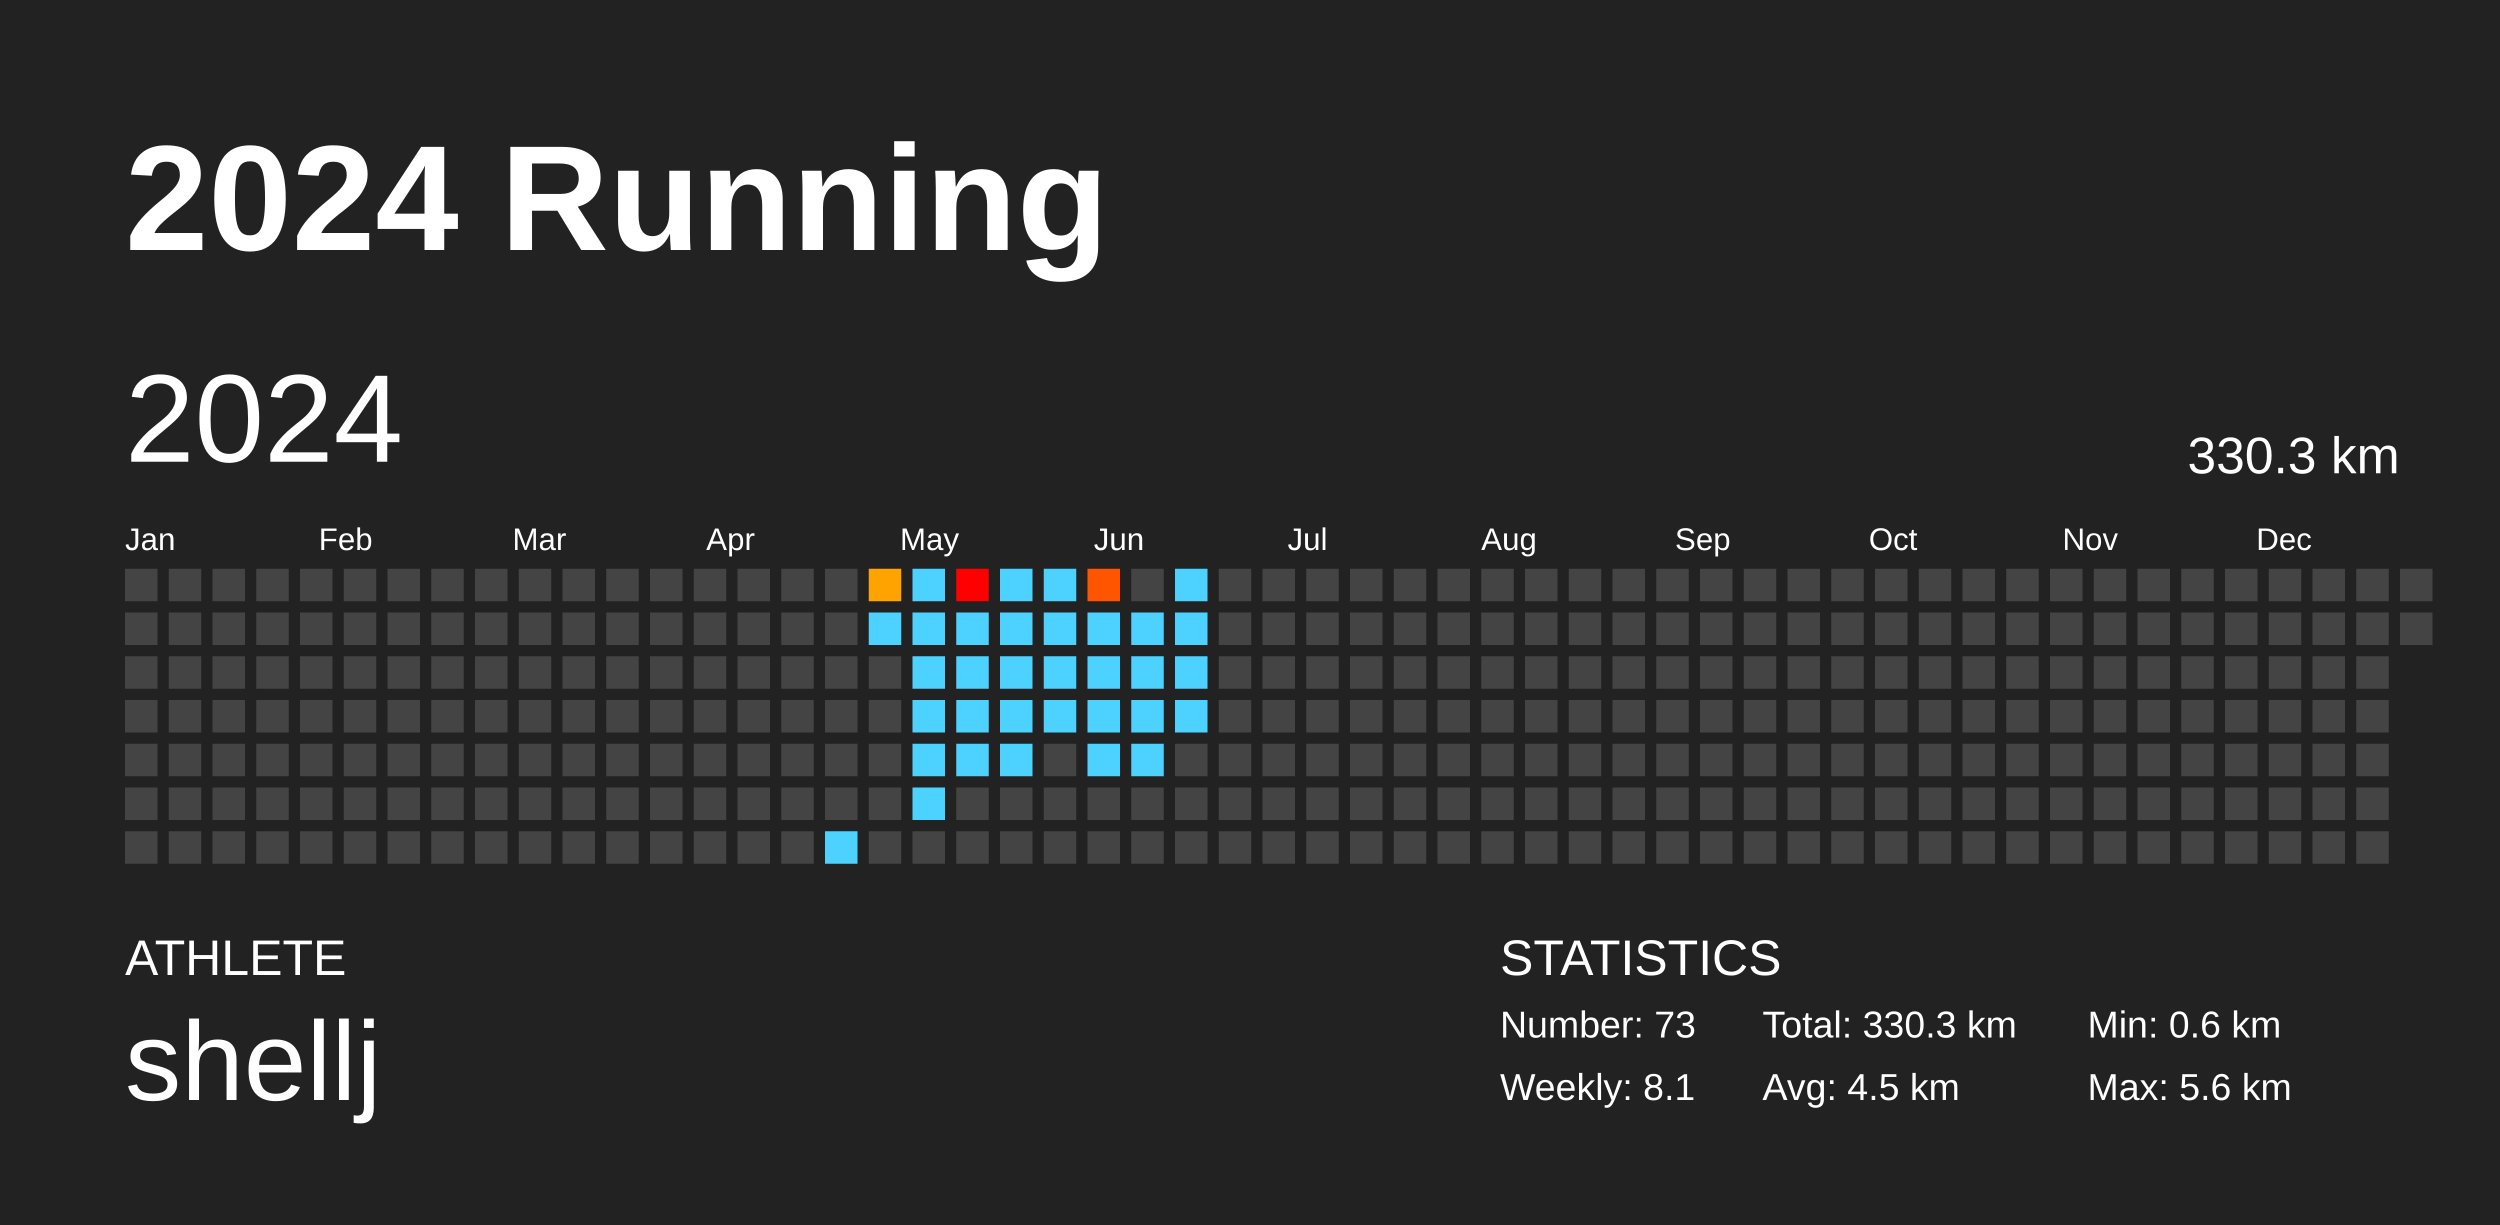
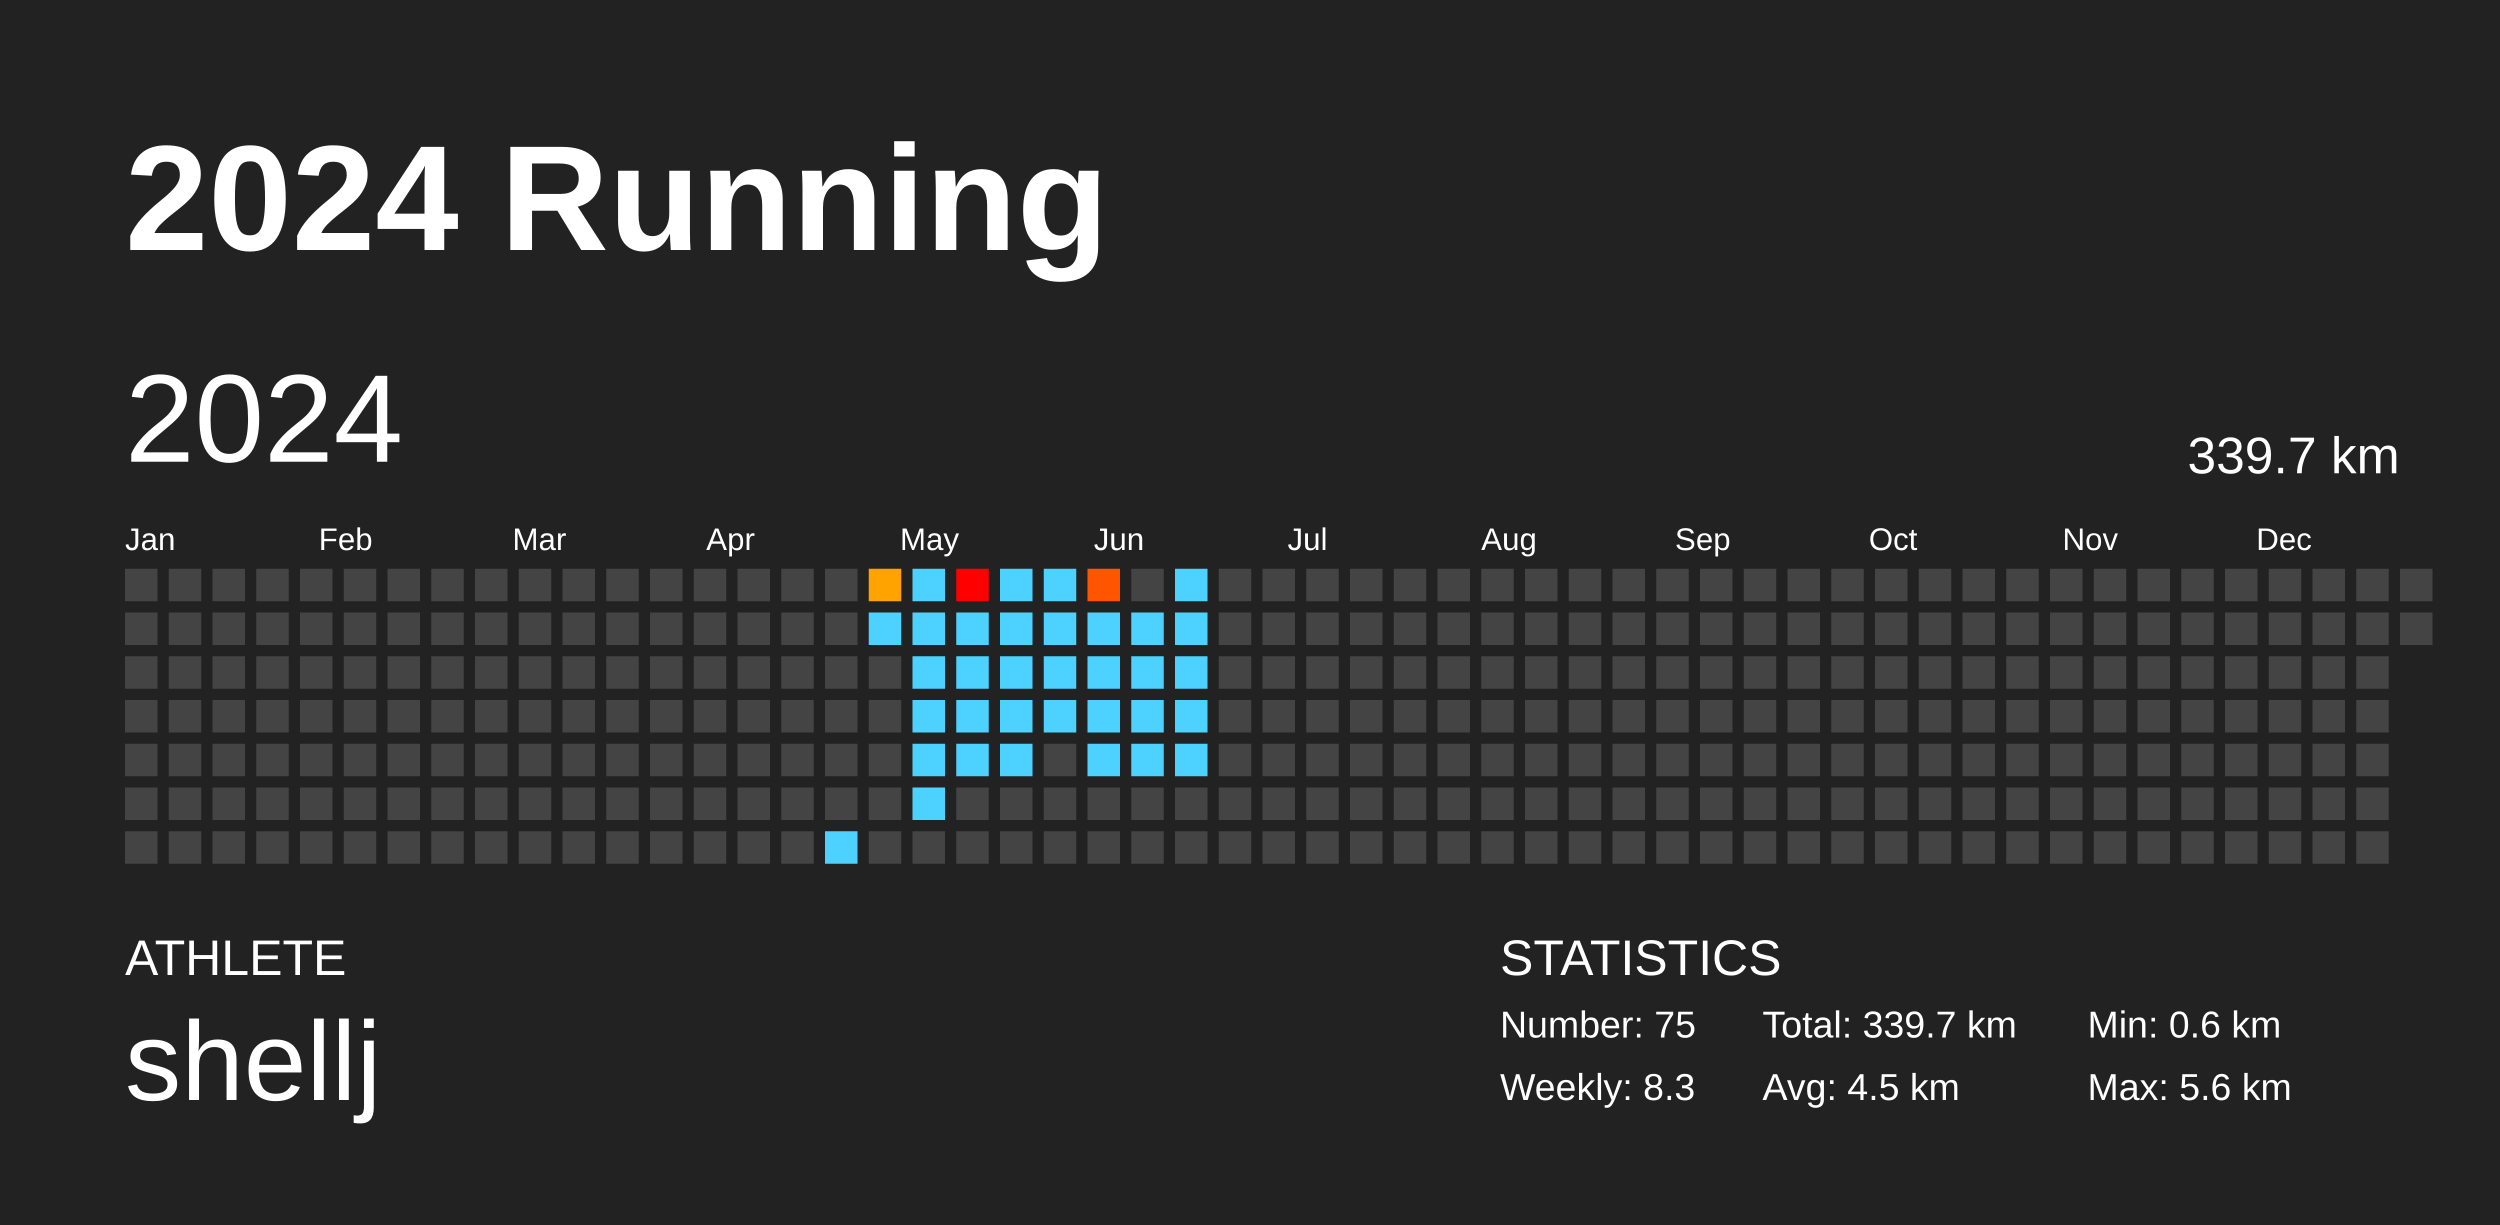
<svg xmlns="http://www.w3.org/2000/svg" baseProfile="full" height="98mm" version="1.1" viewBox="0,0,200,98" width="200mm">
  <defs />
  <rect fill="#222222" height="98" width="200" x="0" y="0" />
  <text fill="#FFFFFF" style="font-size:12px; font-family:Arial; font-weight:bold;" x="10" y="20">2024 Running</text>
  <text fill="#FFFFFF" style="font-size:4px; font-family:Arial" x="10" y="78">ATHLETE</text>
  <text fill="#FFFFFF" style="font-size:9px; font-family:Arial" x="10" y="88">shellj</text>
  <text fill="#FFFFFF" style="font-size:4px; font-family:Arial" x="120" y="78">STATISTICS</text>
-   <text fill="#FFFFFF" style="font-size:3px; font-family:Arial" x="120" y="83">Number: 73</text>
-   <text fill="#FFFFFF" style="font-size:3px; font-family:Arial" x="120" y="88">Weekly: 8.1</text>
-   <text fill="#FFFFFF" style="font-size:3px; font-family:Arial" x="141" y="83">Total: 330.3 km</text>
+   <text fill="#FFFFFF" style="font-size:3px; font-family:Arial" x="120" y="83">Number: 75</text>
+   <text fill="#FFFFFF" style="font-size:3px; font-family:Arial" x="120" y="88">Weekly: 8.3</text>
+   <text fill="#FFFFFF" style="font-size:3px; font-family:Arial" x="141" y="83">Total: 339.7 km</text>
  <text fill="#FFFFFF" style="font-size:3px; font-family:Arial" x="141" y="88">Avg: 4.5 km</text>
  <text fill="#FFFFFF" style="font-size:3px; font-family:Arial" x="167" y="83">Min: 0.6 km</text>
  <text fill="#FFFFFF" style="font-size:3px; font-family:Arial" x="167" y="88">Max: 5.6 km</text>
  <text dominant-baseline="hanging" fill="#FFFFFF" style="font-size:10.0px; font-family:Arial;" x="10" y="30">2024</text>
-   <text dominant-baseline="hanging" fill="#FFFFFF" style="font-size:4.125px; font-family:Arial;" x="175" y="35">330.3 km</text>
+   <text dominant-baseline="hanging" fill="#FFFFFF" style="font-size:4.125px; font-family:Arial;" x="175" y="35">339.7 km</text>
  <text fill="#FFFFFF" style="font-size:2.5px; font-family:Arial" x="10.0" y="44">Jan</text>
  <text fill="#FFFFFF" style="font-size:2.5px; font-family:Arial" x="25.5" y="44">Feb</text>
  <text fill="#FFFFFF" style="font-size:2.5px; font-family:Arial" x="41.0" y="44">Mar</text>
  <text fill="#FFFFFF" style="font-size:2.5px; font-family:Arial" x="56.5" y="44">Apr</text>
  <text fill="#FFFFFF" style="font-size:2.5px; font-family:Arial" x="72.0" y="44">May</text>
  <text fill="#FFFFFF" style="font-size:2.5px; font-family:Arial" x="87.5" y="44">Jun</text>
  <text fill="#FFFFFF" style="font-size:2.5px; font-family:Arial" x="103.0" y="44">Jul</text>
  <text fill="#FFFFFF" style="font-size:2.5px; font-family:Arial" x="118.5" y="44">Aug</text>
  <text fill="#FFFFFF" style="font-size:2.5px; font-family:Arial" x="134.0" y="44">Sep</text>
  <text fill="#FFFFFF" style="font-size:2.5px; font-family:Arial" x="149.5" y="44">Oct</text>
  <text fill="#FFFFFF" style="font-size:2.5px; font-family:Arial" x="165.0" y="44">Nov</text>
  <text fill="#FFFFFF" style="font-size:2.5px; font-family:Arial" x="180.5" y="44">Dec</text>
  <rect fill="#444444" height="2.6" width="2.6" x="10.0" y="45.5" />
  <rect fill="#444444" height="2.6" width="2.6" x="10.0" y="49.0" />
  <rect fill="#444444" height="2.6" width="2.6" x="10.0" y="52.5" />
  <rect fill="#444444" height="2.6" width="2.6" x="10.0" y="56.0" />
  <rect fill="#444444" height="2.6" width="2.6" x="10.0" y="59.5" />
  <rect fill="#444444" height="2.6" width="2.6" x="10.0" y="63.0" />
  <rect fill="#444444" height="2.6" width="2.6" x="10.0" y="66.5" />
  <rect fill="#444444" height="2.6" width="2.6" x="13.5" y="45.5" />
  <rect fill="#444444" height="2.6" width="2.6" x="13.5" y="49.0" />
  <rect fill="#444444" height="2.6" width="2.6" x="13.5" y="52.5" />
  <rect fill="#444444" height="2.6" width="2.6" x="13.5" y="56.0" />
  <rect fill="#444444" height="2.6" width="2.6" x="13.5" y="59.5" />
  <rect fill="#444444" height="2.6" width="2.6" x="13.5" y="63.0" />
  <rect fill="#444444" height="2.6" width="2.6" x="13.5" y="66.5" />
  <rect fill="#444444" height="2.6" width="2.6" x="17.0" y="45.5" />
  <rect fill="#444444" height="2.6" width="2.6" x="17.0" y="49.0" />
  <rect fill="#444444" height="2.6" width="2.6" x="17.0" y="52.5" />
  <rect fill="#444444" height="2.6" width="2.6" x="17.0" y="56.0" />
  <rect fill="#444444" height="2.6" width="2.6" x="17.0" y="59.5" />
  <rect fill="#444444" height="2.6" width="2.6" x="17.0" y="63.0" />
  <rect fill="#444444" height="2.6" width="2.6" x="17.0" y="66.5" />
  <rect fill="#444444" height="2.6" width="2.6" x="20.5" y="45.5" />
  <rect fill="#444444" height="2.6" width="2.6" x="20.5" y="49.0" />
  <rect fill="#444444" height="2.6" width="2.6" x="20.5" y="52.5" />
  <rect fill="#444444" height="2.6" width="2.6" x="20.5" y="56.0" />
  <rect fill="#444444" height="2.6" width="2.6" x="20.5" y="59.5" />
  <rect fill="#444444" height="2.6" width="2.6" x="20.5" y="63.0" />
  <rect fill="#444444" height="2.6" width="2.6" x="20.5" y="66.5" />
  <rect fill="#444444" height="2.6" width="2.6" x="24.0" y="45.5" />
  <rect fill="#444444" height="2.6" width="2.6" x="24.0" y="49.0" />
  <rect fill="#444444" height="2.6" width="2.6" x="24.0" y="52.5" />
  <rect fill="#444444" height="2.6" width="2.6" x="24.0" y="56.0" />
  <rect fill="#444444" height="2.6" width="2.6" x="24.0" y="59.5" />
  <rect fill="#444444" height="2.6" width="2.6" x="24.0" y="63.0" />
  <rect fill="#444444" height="2.6" width="2.6" x="24.0" y="66.5" />
  <rect fill="#444444" height="2.6" width="2.6" x="27.5" y="45.5" />
  <rect fill="#444444" height="2.6" width="2.6" x="27.5" y="49.0" />
  <rect fill="#444444" height="2.6" width="2.6" x="27.5" y="52.5" />
  <rect fill="#444444" height="2.6" width="2.6" x="27.5" y="56.0" />
  <rect fill="#444444" height="2.6" width="2.6" x="27.5" y="59.5" />
  <rect fill="#444444" height="2.6" width="2.6" x="27.5" y="63.0" />
  <rect fill="#444444" height="2.6" width="2.6" x="27.5" y="66.5" />
  <rect fill="#444444" height="2.6" width="2.6" x="31.0" y="45.5" />
  <rect fill="#444444" height="2.6" width="2.6" x="31.0" y="49.0" />
  <rect fill="#444444" height="2.6" width="2.6" x="31.0" y="52.5" />
  <rect fill="#444444" height="2.6" width="2.6" x="31.0" y="56.0" />
  <rect fill="#444444" height="2.6" width="2.6" x="31.0" y="59.5" />
  <rect fill="#444444" height="2.6" width="2.6" x="31.0" y="63.0" />
  <rect fill="#444444" height="2.6" width="2.6" x="31.0" y="66.5" />
  <rect fill="#444444" height="2.6" width="2.6" x="34.5" y="45.5" />
  <rect fill="#444444" height="2.6" width="2.6" x="34.5" y="49.0" />
  <rect fill="#444444" height="2.6" width="2.6" x="34.5" y="52.5" />
  <rect fill="#444444" height="2.6" width="2.6" x="34.5" y="56.0" />
  <rect fill="#444444" height="2.6" width="2.6" x="34.5" y="59.5" />
  <rect fill="#444444" height="2.6" width="2.6" x="34.5" y="63.0" />
  <rect fill="#444444" height="2.6" width="2.6" x="34.5" y="66.5" />
  <rect fill="#444444" height="2.6" width="2.6" x="38.0" y="45.5" />
  <rect fill="#444444" height="2.6" width="2.6" x="38.0" y="49.0" />
  <rect fill="#444444" height="2.6" width="2.6" x="38.0" y="52.5" />
  <rect fill="#444444" height="2.6" width="2.6" x="38.0" y="56.0" />
  <rect fill="#444444" height="2.6" width="2.6" x="38.0" y="59.5" />
  <rect fill="#444444" height="2.6" width="2.6" x="38.0" y="63.0" />
  <rect fill="#444444" height="2.6" width="2.6" x="38.0" y="66.5" />
  <rect fill="#444444" height="2.6" width="2.6" x="41.5" y="45.5" />
  <rect fill="#444444" height="2.6" width="2.6" x="41.5" y="49.0" />
  <rect fill="#444444" height="2.6" width="2.6" x="41.5" y="52.5" />
  <rect fill="#444444" height="2.6" width="2.6" x="41.5" y="56.0" />
  <rect fill="#444444" height="2.6" width="2.6" x="41.5" y="59.5" />
  <rect fill="#444444" height="2.6" width="2.6" x="41.5" y="63.0" />
  <rect fill="#444444" height="2.6" width="2.6" x="41.5" y="66.5" />
  <rect fill="#444444" height="2.6" width="2.6" x="45.0" y="45.5" />
  <rect fill="#444444" height="2.6" width="2.6" x="45.0" y="49.0" />
  <rect fill="#444444" height="2.6" width="2.6" x="45.0" y="52.5" />
  <rect fill="#444444" height="2.6" width="2.6" x="45.0" y="56.0" />
  <rect fill="#444444" height="2.6" width="2.6" x="45.0" y="59.5" />
  <rect fill="#444444" height="2.6" width="2.6" x="45.0" y="63.0" />
  <rect fill="#444444" height="2.6" width="2.6" x="45.0" y="66.5" />
  <rect fill="#444444" height="2.6" width="2.6" x="48.5" y="45.5" />
  <rect fill="#444444" height="2.6" width="2.6" x="48.5" y="49.0" />
  <rect fill="#444444" height="2.6" width="2.6" x="48.5" y="52.5" />
  <rect fill="#444444" height="2.6" width="2.6" x="48.5" y="56.0" />
  <rect fill="#444444" height="2.6" width="2.6" x="48.5" y="59.5" />
  <rect fill="#444444" height="2.6" width="2.6" x="48.5" y="63.0" />
  <rect fill="#444444" height="2.6" width="2.6" x="48.5" y="66.5" />
  <rect fill="#444444" height="2.6" width="2.6" x="52.0" y="45.5" />
  <rect fill="#444444" height="2.6" width="2.6" x="52.0" y="49.0" />
  <rect fill="#444444" height="2.6" width="2.6" x="52.0" y="52.5" />
  <rect fill="#444444" height="2.6" width="2.6" x="52.0" y="56.0" />
  <rect fill="#444444" height="2.6" width="2.6" x="52.0" y="59.5" />
  <rect fill="#444444" height="2.6" width="2.6" x="52.0" y="63.0" />
  <rect fill="#444444" height="2.6" width="2.6" x="52.0" y="66.5" />
  <rect fill="#444444" height="2.6" width="2.6" x="55.5" y="45.5" />
  <rect fill="#444444" height="2.6" width="2.6" x="55.5" y="49.0" />
  <rect fill="#444444" height="2.6" width="2.6" x="55.5" y="52.5" />
  <rect fill="#444444" height="2.6" width="2.6" x="55.5" y="56.0" />
  <rect fill="#444444" height="2.6" width="2.6" x="55.5" y="59.5" />
  <rect fill="#444444" height="2.6" width="2.6" x="55.5" y="63.0" />
  <rect fill="#444444" height="2.6" width="2.6" x="55.5" y="66.5" />
  <rect fill="#444444" height="2.6" width="2.6" x="59.0" y="45.5" />
  <rect fill="#444444" height="2.6" width="2.6" x="59.0" y="49.0" />
  <rect fill="#444444" height="2.6" width="2.6" x="59.0" y="52.5" />
  <rect fill="#444444" height="2.6" width="2.6" x="59.0" y="56.0" />
  <rect fill="#444444" height="2.6" width="2.6" x="59.0" y="59.5" />
  <rect fill="#444444" height="2.6" width="2.6" x="59.0" y="63.0" />
  <rect fill="#444444" height="2.6" width="2.6" x="59.0" y="66.5" />
  <rect fill="#444444" height="2.6" width="2.6" x="62.5" y="45.5" />
  <rect fill="#444444" height="2.6" width="2.6" x="62.5" y="49.0" />
  <rect fill="#444444" height="2.6" width="2.6" x="62.5" y="52.5" />
  <rect fill="#444444" height="2.6" width="2.6" x="62.5" y="56.0" />
  <rect fill="#444444" height="2.6" width="2.6" x="62.5" y="59.5" />
  <rect fill="#444444" height="2.6" width="2.6" x="62.5" y="63.0" />
  <rect fill="#444444" height="2.6" width="2.6" x="62.5" y="66.5" />
  <rect fill="#444444" height="2.6" width="2.6" x="66.0" y="45.5" />
  <rect fill="#444444" height="2.6" width="2.6" x="66.0" y="49.0" />
  <rect fill="#444444" height="2.6" width="2.6" x="66.0" y="52.5" />
  <rect fill="#444444" height="2.6" width="2.6" x="66.0" y="56.0" />
  <rect fill="#444444" height="2.6" width="2.6" x="66.0" y="59.5" />
  <rect fill="#444444" height="2.6" width="2.6" x="66.0" y="63.0" />
  <rect fill="#4dd2ff" height="2.6" width="2.6" x="66.0" y="66.5" />
  <rect fill="#ffa300" height="2.6" width="2.6" x="69.5" y="45.5" />
  <rect fill="#4dd2ff" height="2.6" width="2.6" x="69.5" y="49.0" />
  <rect fill="#444444" height="2.6" width="2.6" x="69.5" y="52.5" />
  <rect fill="#444444" height="2.6" width="2.6" x="69.5" y="56.0" />
  <rect fill="#444444" height="2.6" width="2.6" x="69.5" y="59.5" />
  <rect fill="#444444" height="2.6" width="2.6" x="69.5" y="63.0" />
  <rect fill="#444444" height="2.6" width="2.6" x="69.5" y="66.5" />
  <rect fill="#4dd2ff" height="2.6" width="2.6" x="73.0" y="45.5" />
  <rect fill="#4dd2ff" height="2.6" width="2.6" x="73.0" y="49.0" />
  <rect fill="#4dd2ff" height="2.6" width="2.6" x="73.0" y="52.5" />
  <rect fill="#4dd2ff" height="2.6" width="2.6" x="73.0" y="56.0" />
  <rect fill="#4dd2ff" height="2.6" width="2.6" x="73.0" y="59.5" />
  <rect fill="#4dd2ff" height="2.6" width="2.6" x="73.0" y="63.0" />
  <rect fill="#444444" height="2.6" width="2.6" x="73.0" y="66.5" />
  <rect fill="red" height="2.6" width="2.6" x="76.5" y="45.5" />
  <rect fill="#4dd2ff" height="2.6" width="2.6" x="76.5" y="49.0" />
  <rect fill="#4dd2ff" height="2.6" width="2.6" x="76.5" y="52.5" />
  <rect fill="#4dd2ff" height="2.6" width="2.6" x="76.5" y="56.0" />
  <rect fill="#4dd2ff" height="2.6" width="2.6" x="76.5" y="59.5" />
  <rect fill="#444444" height="2.6" width="2.6" x="76.5" y="63.0" />
  <rect fill="#444444" height="2.6" width="2.6" x="76.5" y="66.5" />
  <rect fill="#4dd2ff" height="2.6" width="2.6" x="80.0" y="45.5" />
  <rect fill="#4dd2ff" height="2.6" width="2.6" x="80.0" y="49.0" />
  <rect fill="#4dd2ff" height="2.6" width="2.6" x="80.0" y="52.5" />
  <rect fill="#4dd2ff" height="2.6" width="2.6" x="80.0" y="56.0" />
  <rect fill="#4dd2ff" height="2.6" width="2.6" x="80.0" y="59.5" />
  <rect fill="#444444" height="2.6" width="2.6" x="80.0" y="63.0" />
  <rect fill="#444444" height="2.6" width="2.6" x="80.0" y="66.5" />
  <rect fill="#4dd2ff" height="2.6" width="2.6" x="83.5" y="45.5" />
  <rect fill="#4dd2ff" height="2.6" width="2.6" x="83.5" y="49.0" />
  <rect fill="#4dd2ff" height="2.6" width="2.6" x="83.5" y="52.5" />
  <rect fill="#4dd2ff" height="2.6" width="2.6" x="83.5" y="56.0" />
  <rect fill="#444444" height="2.6" width="2.6" x="83.5" y="59.5" />
  <rect fill="#444444" height="2.6" width="2.6" x="83.5" y="63.0" />
  <rect fill="#444444" height="2.6" width="2.6" x="83.5" y="66.5" />
  <rect fill="#ff5500" height="2.6" width="2.6" x="87.0" y="45.5" />
  <rect fill="#4dd2ff" height="2.6" width="2.6" x="87.0" y="49.0" />
  <rect fill="#4dd2ff" height="2.6" width="2.6" x="87.0" y="52.5" />
  <rect fill="#4dd2ff" height="2.6" width="2.6" x="87.0" y="56.0" />
  <rect fill="#4dd2ff" height="2.6" width="2.6" x="87.0" y="59.5" />
  <rect fill="#444444" height="2.6" width="2.6" x="87.0" y="63.0" />
  <rect fill="#444444" height="2.6" width="2.6" x="87.0" y="66.5" />
  <rect fill="#444444" height="2.6" width="2.6" x="90.5" y="45.5" />
  <rect fill="#4dd2ff" height="2.6" width="2.6" x="90.5" y="49.0" />
  <rect fill="#4dd2ff" height="2.6" width="2.6" x="90.5" y="52.5" />
  <rect fill="#4dd2ff" height="2.6" width="2.6" x="90.5" y="56.0" />
  <rect fill="#4dd2ff" height="2.6" width="2.6" x="90.5" y="59.5" />
  <rect fill="#444444" height="2.6" width="2.6" x="90.5" y="63.0" />
  <rect fill="#444444" height="2.6" width="2.6" x="90.5" y="66.5" />
  <rect fill="#4dd2ff" height="2.6" width="2.6" x="94.0" y="45.5" />
  <rect fill="#4dd2ff" height="2.6" width="2.6" x="94.0" y="49.0" />
  <rect fill="#4dd2ff" height="2.6" width="2.6" x="94.0" y="52.5" />
  <rect fill="#4dd2ff" height="2.6" width="2.6" x="94.0" y="56.0" />
-   <rect fill="#444444" height="2.6" width="2.6" x="94.0" y="59.5" />
+   <rect fill="#4dd2ff" height="2.6" width="2.6" x="94.0" y="59.5" />
  <rect fill="#444444" height="2.6" width="2.6" x="94.0" y="63.0" />
  <rect fill="#444444" height="2.6" width="2.6" x="94.0" y="66.5" />
  <rect fill="#444444" height="2.6" width="2.6" x="97.5" y="45.5" />
  <rect fill="#444444" height="2.6" width="2.6" x="97.5" y="49.0" />
  <rect fill="#444444" height="2.6" width="2.6" x="97.5" y="52.5" />
  <rect fill="#444444" height="2.6" width="2.6" x="97.5" y="56.0" />
  <rect fill="#444444" height="2.6" width="2.6" x="97.5" y="59.5" />
  <rect fill="#444444" height="2.6" width="2.6" x="97.5" y="63.0" />
  <rect fill="#444444" height="2.6" width="2.6" x="97.5" y="66.5" />
  <rect fill="#444444" height="2.6" width="2.6" x="101.0" y="45.5" />
  <rect fill="#444444" height="2.6" width="2.6" x="101.0" y="49.0" />
  <rect fill="#444444" height="2.6" width="2.6" x="101.0" y="52.5" />
  <rect fill="#444444" height="2.6" width="2.6" x="101.0" y="56.0" />
  <rect fill="#444444" height="2.6" width="2.6" x="101.0" y="59.5" />
  <rect fill="#444444" height="2.6" width="2.6" x="101.0" y="63.0" />
  <rect fill="#444444" height="2.6" width="2.6" x="101.0" y="66.5" />
  <rect fill="#444444" height="2.6" width="2.6" x="104.5" y="45.5" />
  <rect fill="#444444" height="2.6" width="2.6" x="104.5" y="49.0" />
  <rect fill="#444444" height="2.6" width="2.6" x="104.5" y="52.5" />
  <rect fill="#444444" height="2.6" width="2.6" x="104.5" y="56.0" />
  <rect fill="#444444" height="2.6" width="2.6" x="104.5" y="59.5" />
  <rect fill="#444444" height="2.6" width="2.6" x="104.5" y="63.0" />
  <rect fill="#444444" height="2.6" width="2.6" x="104.5" y="66.5" />
  <rect fill="#444444" height="2.6" width="2.6" x="108.0" y="45.5" />
  <rect fill="#444444" height="2.6" width="2.6" x="108.0" y="49.0" />
  <rect fill="#444444" height="2.6" width="2.6" x="108.0" y="52.5" />
  <rect fill="#444444" height="2.6" width="2.6" x="108.0" y="56.0" />
  <rect fill="#444444" height="2.6" width="2.6" x="108.0" y="59.5" />
  <rect fill="#444444" height="2.6" width="2.6" x="108.0" y="63.0" />
  <rect fill="#444444" height="2.6" width="2.6" x="108.0" y="66.5" />
  <rect fill="#444444" height="2.6" width="2.6" x="111.5" y="45.5" />
  <rect fill="#444444" height="2.6" width="2.6" x="111.5" y="49.0" />
  <rect fill="#444444" height="2.6" width="2.6" x="111.5" y="52.5" />
  <rect fill="#444444" height="2.6" width="2.6" x="111.5" y="56.0" />
  <rect fill="#444444" height="2.6" width="2.6" x="111.5" y="59.5" />
  <rect fill="#444444" height="2.6" width="2.6" x="111.5" y="63.0" />
  <rect fill="#444444" height="2.6" width="2.6" x="111.5" y="66.5" />
  <rect fill="#444444" height="2.6" width="2.6" x="115.0" y="45.5" />
  <rect fill="#444444" height="2.6" width="2.6" x="115.0" y="49.0" />
  <rect fill="#444444" height="2.6" width="2.6" x="115.0" y="52.5" />
  <rect fill="#444444" height="2.6" width="2.6" x="115.0" y="56.0" />
  <rect fill="#444444" height="2.6" width="2.6" x="115.0" y="59.5" />
  <rect fill="#444444" height="2.6" width="2.6" x="115.0" y="63.0" />
  <rect fill="#444444" height="2.6" width="2.6" x="115.0" y="66.5" />
  <rect fill="#444444" height="2.6" width="2.6" x="118.5" y="45.5" />
  <rect fill="#444444" height="2.6" width="2.6" x="118.5" y="49.0" />
  <rect fill="#444444" height="2.6" width="2.6" x="118.5" y="52.5" />
  <rect fill="#444444" height="2.6" width="2.6" x="118.5" y="56.0" />
  <rect fill="#444444" height="2.6" width="2.6" x="118.5" y="59.5" />
  <rect fill="#444444" height="2.6" width="2.6" x="118.5" y="63.0" />
  <rect fill="#444444" height="2.6" width="2.6" x="118.5" y="66.5" />
  <rect fill="#444444" height="2.6" width="2.6" x="122.0" y="45.5" />
  <rect fill="#444444" height="2.6" width="2.6" x="122.0" y="49.0" />
  <rect fill="#444444" height="2.6" width="2.6" x="122.0" y="52.5" />
  <rect fill="#444444" height="2.6" width="2.6" x="122.0" y="56.0" />
  <rect fill="#444444" height="2.6" width="2.6" x="122.0" y="59.5" />
  <rect fill="#444444" height="2.6" width="2.6" x="122.0" y="63.0" />
  <rect fill="#444444" height="2.6" width="2.6" x="122.0" y="66.5" />
  <rect fill="#444444" height="2.6" width="2.6" x="125.5" y="45.5" />
  <rect fill="#444444" height="2.6" width="2.6" x="125.5" y="49.0" />
  <rect fill="#444444" height="2.6" width="2.6" x="125.5" y="52.5" />
  <rect fill="#444444" height="2.6" width="2.6" x="125.5" y="56.0" />
  <rect fill="#444444" height="2.6" width="2.6" x="125.5" y="59.5" />
  <rect fill="#444444" height="2.6" width="2.6" x="125.5" y="63.0" />
  <rect fill="#444444" height="2.6" width="2.6" x="125.5" y="66.5" />
  <rect fill="#444444" height="2.6" width="2.6" x="129.0" y="45.5" />
  <rect fill="#444444" height="2.6" width="2.6" x="129.0" y="49.0" />
  <rect fill="#444444" height="2.6" width="2.6" x="129.0" y="52.5" />
  <rect fill="#444444" height="2.6" width="2.6" x="129.0" y="56.0" />
  <rect fill="#444444" height="2.6" width="2.6" x="129.0" y="59.5" />
  <rect fill="#444444" height="2.6" width="2.6" x="129.0" y="63.0" />
  <rect fill="#444444" height="2.6" width="2.6" x="129.0" y="66.5" />
  <rect fill="#444444" height="2.6" width="2.6" x="132.5" y="45.5" />
  <rect fill="#444444" height="2.6" width="2.6" x="132.5" y="49.0" />
  <rect fill="#444444" height="2.6" width="2.6" x="132.5" y="52.5" />
  <rect fill="#444444" height="2.6" width="2.6" x="132.5" y="56.0" />
  <rect fill="#444444" height="2.6" width="2.6" x="132.5" y="59.5" />
  <rect fill="#444444" height="2.6" width="2.6" x="132.5" y="63.0" />
  <rect fill="#444444" height="2.6" width="2.6" x="132.5" y="66.5" />
  <rect fill="#444444" height="2.6" width="2.6" x="136.0" y="45.5" />
  <rect fill="#444444" height="2.6" width="2.6" x="136.0" y="49.0" />
  <rect fill="#444444" height="2.6" width="2.6" x="136.0" y="52.5" />
  <rect fill="#444444" height="2.6" width="2.6" x="136.0" y="56.0" />
  <rect fill="#444444" height="2.6" width="2.6" x="136.0" y="59.5" />
  <rect fill="#444444" height="2.6" width="2.6" x="136.0" y="63.0" />
  <rect fill="#444444" height="2.6" width="2.6" x="136.0" y="66.5" />
  <rect fill="#444444" height="2.6" width="2.6" x="139.5" y="45.5" />
  <rect fill="#444444" height="2.6" width="2.6" x="139.5" y="49.0" />
  <rect fill="#444444" height="2.6" width="2.6" x="139.5" y="52.5" />
  <rect fill="#444444" height="2.6" width="2.6" x="139.5" y="56.0" />
  <rect fill="#444444" height="2.6" width="2.6" x="139.5" y="59.5" />
  <rect fill="#444444" height="2.6" width="2.6" x="139.5" y="63.0" />
  <rect fill="#444444" height="2.6" width="2.6" x="139.5" y="66.5" />
  <rect fill="#444444" height="2.6" width="2.6" x="143.0" y="45.5" />
  <rect fill="#444444" height="2.6" width="2.6" x="143.0" y="49.0" />
  <rect fill="#444444" height="2.6" width="2.6" x="143.0" y="52.5" />
  <rect fill="#444444" height="2.6" width="2.6" x="143.0" y="56.0" />
  <rect fill="#444444" height="2.6" width="2.6" x="143.0" y="59.5" />
  <rect fill="#444444" height="2.6" width="2.6" x="143.0" y="63.0" />
  <rect fill="#444444" height="2.6" width="2.6" x="143.0" y="66.5" />
  <rect fill="#444444" height="2.6" width="2.6" x="146.5" y="45.5" />
  <rect fill="#444444" height="2.6" width="2.6" x="146.5" y="49.0" />
  <rect fill="#444444" height="2.6" width="2.6" x="146.5" y="52.5" />
  <rect fill="#444444" height="2.6" width="2.6" x="146.5" y="56.0" />
  <rect fill="#444444" height="2.6" width="2.6" x="146.5" y="59.5" />
  <rect fill="#444444" height="2.6" width="2.6" x="146.5" y="63.0" />
  <rect fill="#444444" height="2.6" width="2.6" x="146.5" y="66.5" />
  <rect fill="#444444" height="2.6" width="2.6" x="150.0" y="45.5" />
  <rect fill="#444444" height="2.6" width="2.6" x="150.0" y="49.0" />
  <rect fill="#444444" height="2.6" width="2.6" x="150.0" y="52.5" />
  <rect fill="#444444" height="2.6" width="2.6" x="150.0" y="56.0" />
  <rect fill="#444444" height="2.6" width="2.6" x="150.0" y="59.5" />
  <rect fill="#444444" height="2.6" width="2.6" x="150.0" y="63.0" />
  <rect fill="#444444" height="2.6" width="2.6" x="150.0" y="66.5" />
  <rect fill="#444444" height="2.6" width="2.6" x="153.5" y="45.5" />
  <rect fill="#444444" height="2.6" width="2.6" x="153.5" y="49.0" />
  <rect fill="#444444" height="2.6" width="2.6" x="153.5" y="52.5" />
  <rect fill="#444444" height="2.6" width="2.6" x="153.5" y="56.0" />
  <rect fill="#444444" height="2.6" width="2.6" x="153.5" y="59.5" />
  <rect fill="#444444" height="2.6" width="2.6" x="153.5" y="63.0" />
  <rect fill="#444444" height="2.6" width="2.6" x="153.5" y="66.5" />
  <rect fill="#444444" height="2.6" width="2.6" x="157.0" y="45.5" />
  <rect fill="#444444" height="2.6" width="2.6" x="157.0" y="49.0" />
  <rect fill="#444444" height="2.6" width="2.6" x="157.0" y="52.5" />
  <rect fill="#444444" height="2.6" width="2.6" x="157.0" y="56.0" />
  <rect fill="#444444" height="2.6" width="2.6" x="157.0" y="59.5" />
  <rect fill="#444444" height="2.6" width="2.6" x="157.0" y="63.0" />
  <rect fill="#444444" height="2.6" width="2.6" x="157.0" y="66.5" />
  <rect fill="#444444" height="2.6" width="2.6" x="160.5" y="45.5" />
  <rect fill="#444444" height="2.6" width="2.6" x="160.5" y="49.0" />
  <rect fill="#444444" height="2.6" width="2.6" x="160.5" y="52.5" />
  <rect fill="#444444" height="2.6" width="2.6" x="160.5" y="56.0" />
  <rect fill="#444444" height="2.6" width="2.6" x="160.5" y="59.5" />
  <rect fill="#444444" height="2.6" width="2.6" x="160.5" y="63.0" />
  <rect fill="#444444" height="2.6" width="2.6" x="160.5" y="66.5" />
  <rect fill="#444444" height="2.6" width="2.6" x="164.0" y="45.5" />
  <rect fill="#444444" height="2.6" width="2.6" x="164.0" y="49.0" />
  <rect fill="#444444" height="2.6" width="2.6" x="164.0" y="52.5" />
  <rect fill="#444444" height="2.6" width="2.6" x="164.0" y="56.0" />
  <rect fill="#444444" height="2.6" width="2.6" x="164.0" y="59.5" />
  <rect fill="#444444" height="2.6" width="2.6" x="164.0" y="63.0" />
  <rect fill="#444444" height="2.6" width="2.6" x="164.0" y="66.5" />
  <rect fill="#444444" height="2.6" width="2.6" x="167.5" y="45.5" />
  <rect fill="#444444" height="2.6" width="2.6" x="167.5" y="49.0" />
  <rect fill="#444444" height="2.6" width="2.6" x="167.5" y="52.5" />
  <rect fill="#444444" height="2.6" width="2.6" x="167.5" y="56.0" />
  <rect fill="#444444" height="2.6" width="2.6" x="167.5" y="59.5" />
  <rect fill="#444444" height="2.6" width="2.6" x="167.5" y="63.0" />
  <rect fill="#444444" height="2.6" width="2.6" x="167.5" y="66.5" />
  <rect fill="#444444" height="2.6" width="2.6" x="171.0" y="45.5" />
  <rect fill="#444444" height="2.6" width="2.6" x="171.0" y="49.0" />
  <rect fill="#444444" height="2.6" width="2.6" x="171.0" y="52.5" />
  <rect fill="#444444" height="2.6" width="2.6" x="171.0" y="56.0" />
  <rect fill="#444444" height="2.6" width="2.6" x="171.0" y="59.5" />
  <rect fill="#444444" height="2.6" width="2.6" x="171.0" y="63.0" />
  <rect fill="#444444" height="2.6" width="2.6" x="171.0" y="66.5" />
  <rect fill="#444444" height="2.6" width="2.6" x="174.5" y="45.5" />
  <rect fill="#444444" height="2.6" width="2.6" x="174.5" y="49.0" />
  <rect fill="#444444" height="2.6" width="2.6" x="174.5" y="52.5" />
  <rect fill="#444444" height="2.6" width="2.6" x="174.5" y="56.0" />
  <rect fill="#444444" height="2.6" width="2.6" x="174.5" y="59.5" />
  <rect fill="#444444" height="2.6" width="2.6" x="174.5" y="63.0" />
  <rect fill="#444444" height="2.6" width="2.6" x="174.5" y="66.5" />
  <rect fill="#444444" height="2.6" width="2.6" x="178.0" y="45.5" />
  <rect fill="#444444" height="2.6" width="2.6" x="178.0" y="49.0" />
  <rect fill="#444444" height="2.6" width="2.6" x="178.0" y="52.5" />
  <rect fill="#444444" height="2.6" width="2.6" x="178.0" y="56.0" />
  <rect fill="#444444" height="2.6" width="2.6" x="178.0" y="59.5" />
  <rect fill="#444444" height="2.6" width="2.6" x="178.0" y="63.0" />
  <rect fill="#444444" height="2.6" width="2.6" x="178.0" y="66.5" />
  <rect fill="#444444" height="2.6" width="2.6" x="181.5" y="45.5" />
  <rect fill="#444444" height="2.6" width="2.6" x="181.5" y="49.0" />
  <rect fill="#444444" height="2.6" width="2.6" x="181.5" y="52.5" />
  <rect fill="#444444" height="2.6" width="2.6" x="181.5" y="56.0" />
  <rect fill="#444444" height="2.6" width="2.6" x="181.5" y="59.5" />
  <rect fill="#444444" height="2.6" width="2.6" x="181.5" y="63.0" />
  <rect fill="#444444" height="2.6" width="2.6" x="181.5" y="66.5" />
  <rect fill="#444444" height="2.6" width="2.6" x="185.0" y="45.5" />
  <rect fill="#444444" height="2.6" width="2.6" x="185.0" y="49.0" />
  <rect fill="#444444" height="2.6" width="2.6" x="185.0" y="52.5" />
  <rect fill="#444444" height="2.6" width="2.6" x="185.0" y="56.0" />
  <rect fill="#444444" height="2.6" width="2.6" x="185.0" y="59.5" />
  <rect fill="#444444" height="2.6" width="2.6" x="185.0" y="63.0" />
  <rect fill="#444444" height="2.6" width="2.6" x="185.0" y="66.5" />
  <rect fill="#444444" height="2.6" width="2.6" x="188.5" y="45.5" />
  <rect fill="#444444" height="2.6" width="2.6" x="188.5" y="49.0" />
  <rect fill="#444444" height="2.6" width="2.6" x="188.5" y="52.5" />
  <rect fill="#444444" height="2.6" width="2.6" x="188.5" y="56.0" />
  <rect fill="#444444" height="2.6" width="2.6" x="188.5" y="59.5" />
  <rect fill="#444444" height="2.6" width="2.6" x="188.5" y="63.0" />
  <rect fill="#444444" height="2.6" width="2.6" x="188.5" y="66.5" />
  <rect fill="#444444" height="2.6" width="2.6" x="192.0" y="45.5" />
  <rect fill="#444444" height="2.6" width="2.6" x="192.0" y="49.0" />
</svg>
